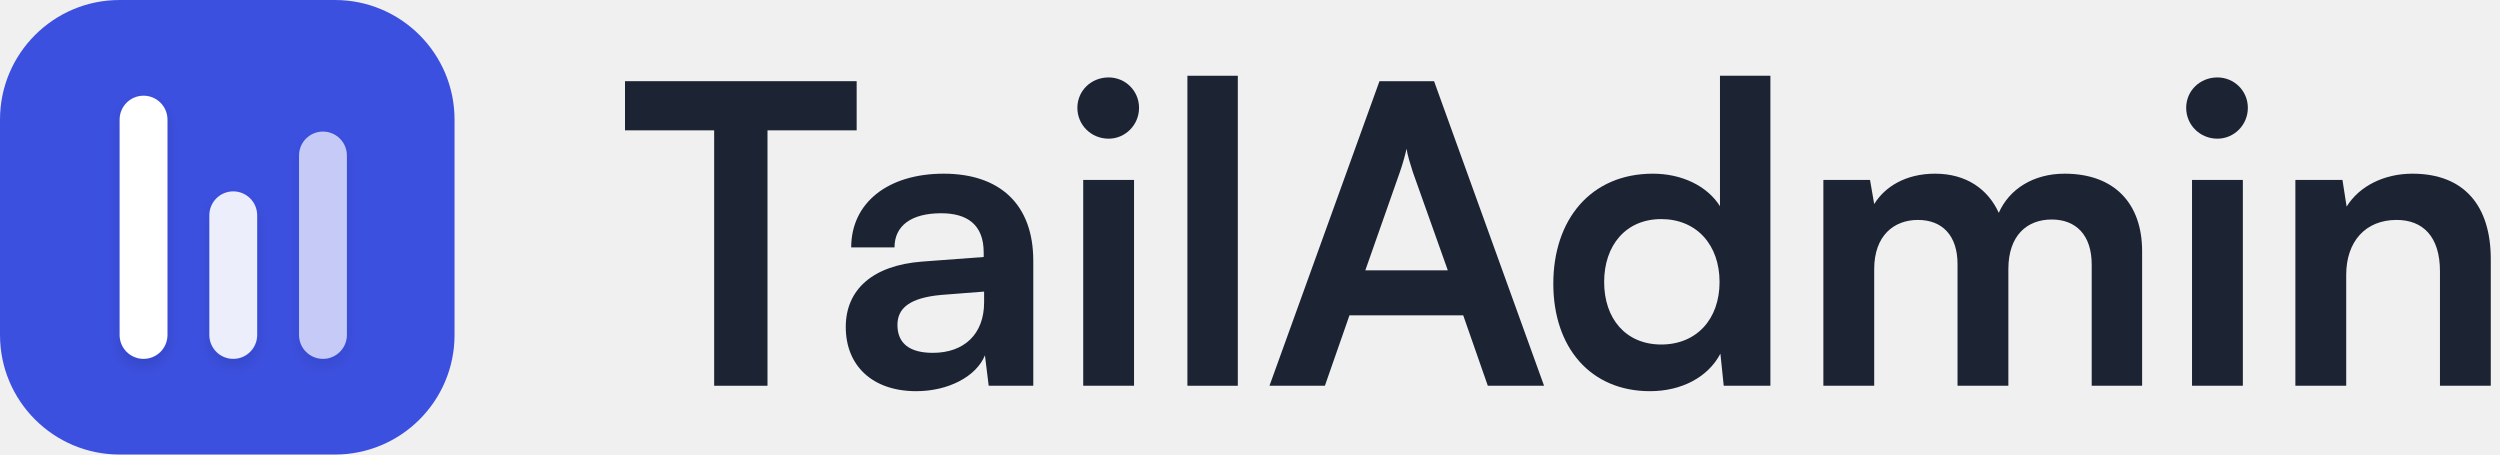
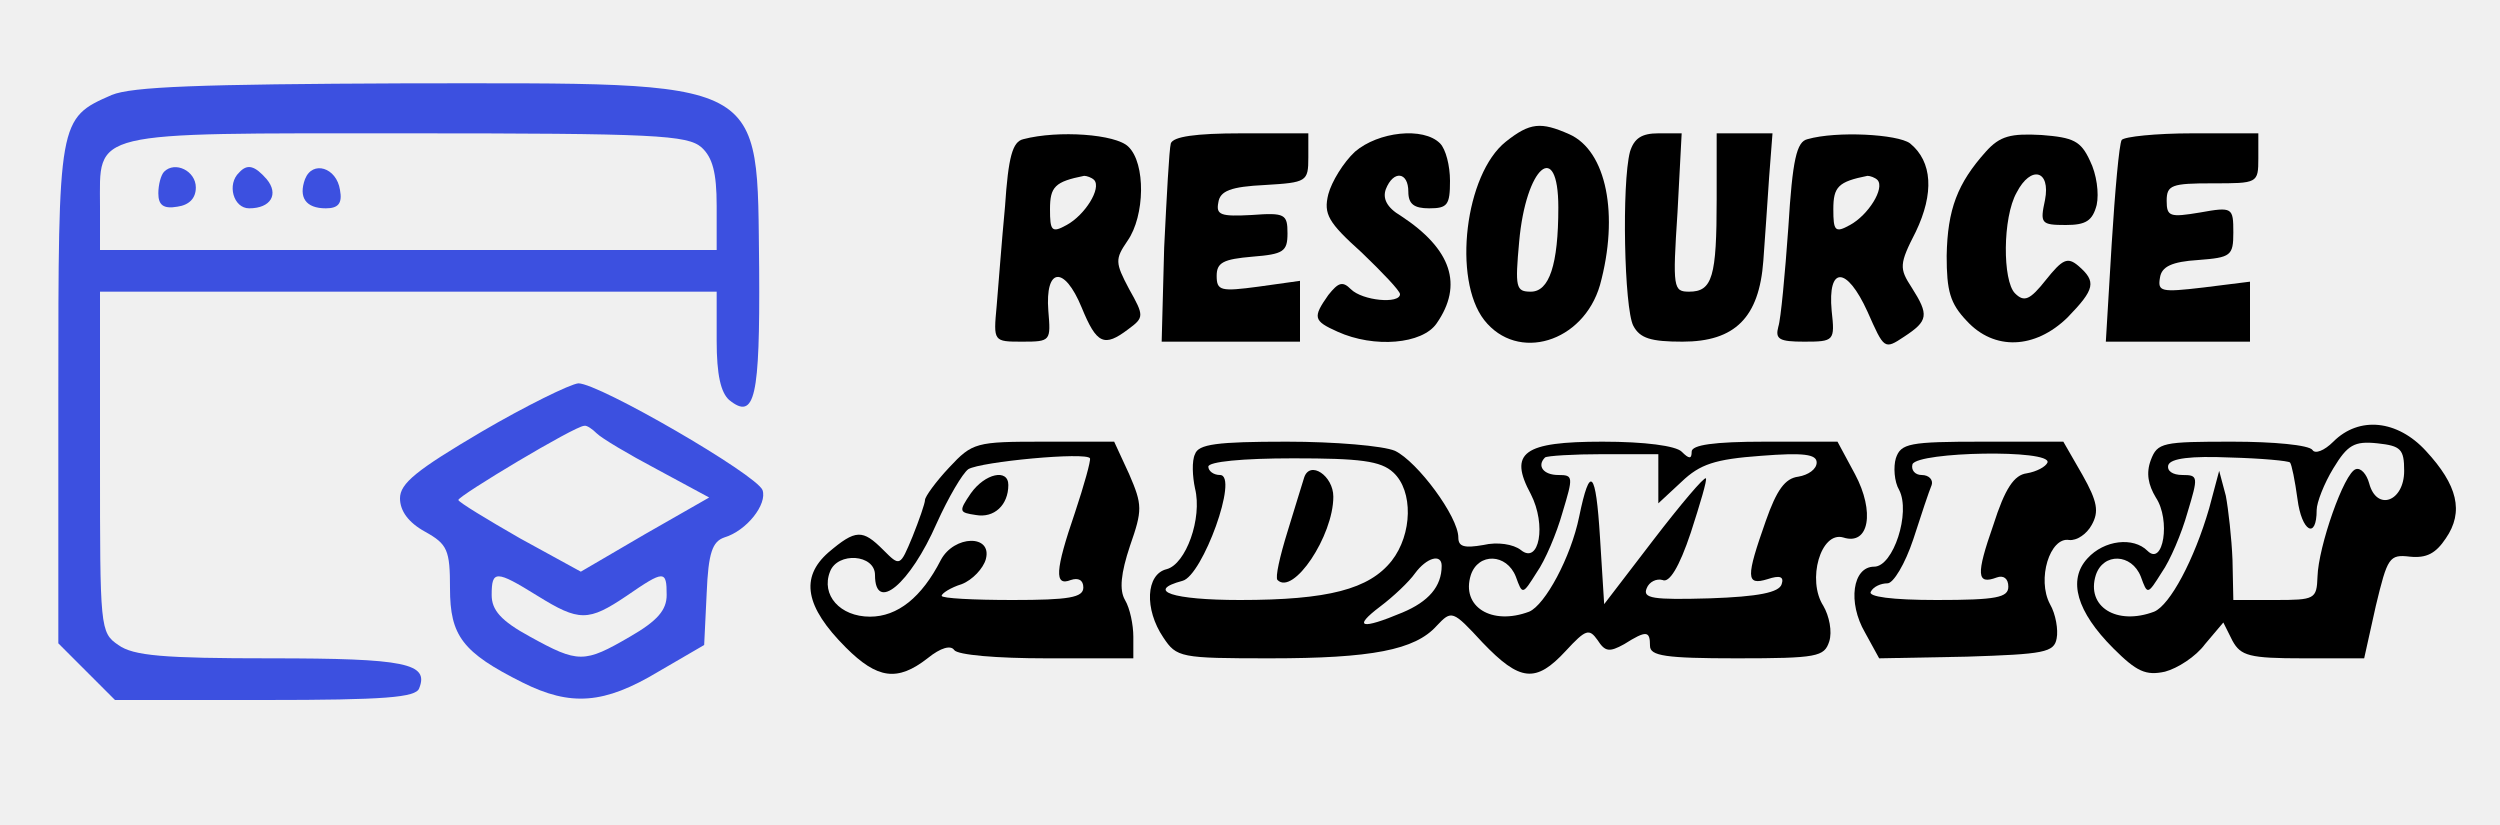
- <svg xmlns="http://www.w3.org/2000/svg" width="176" height="32" viewBox="0 0 176 32" fill="none">
-   <path d="M44 9.176H50.277V27.157H54.032V9.176H60.309V5.715H44V9.176Z" fill="#1C2434" />
-   <path d="M64.5 27.539C66.758 27.539 68.724 26.512 69.34 25.016L69.604 27.157H72.743V18.357C72.743 14.339 70.337 12.227 66.436 12.227C62.505 12.227 59.924 14.28 59.924 17.419H62.974C62.974 15.893 64.148 15.013 66.26 15.013C68.079 15.013 69.252 15.805 69.252 17.771V18.093L64.91 18.416C61.478 18.68 59.542 20.352 59.542 23.021C59.542 25.749 61.42 27.539 64.5 27.539ZM65.673 24.84C64.06 24.84 63.18 24.195 63.18 22.875C63.18 21.701 64.031 20.968 66.26 20.763L69.281 20.528V21.291C69.281 23.52 67.873 24.84 65.673 24.84Z" fill="#1C2434" />
-   <path d="M78.047 9.763C79.221 9.763 80.189 8.795 80.189 7.592C80.189 6.389 79.221 5.451 78.047 5.451C76.816 5.451 75.847 6.389 75.847 7.592C75.847 8.795 76.816 9.763 78.047 9.763ZM76.258 27.157H79.837V12.667H76.258V27.157Z" fill="#1C2434" />
-   <path d="M87.142 27.157V5.333H83.593V27.157H87.142Z" fill="#1C2434" />
-   <path d="M93.272 27.157L95.003 22.2H103.011L104.742 27.157H108.702L100.958 5.715H97.115L89.371 27.157H93.272ZM98.552 12.109C98.758 11.523 98.933 10.877 99.022 10.467C99.08 10.907 99.285 11.552 99.462 12.109L101.926 19.032H96.118L98.552 12.109Z" fill="#1C2434" />
-   <path d="M116.158 27.539C118.358 27.539 120.236 26.571 121.116 24.899L121.35 27.157H124.636V5.333H121.086V14.515C120.177 13.077 118.388 12.227 116.364 12.227C111.993 12.227 109.353 15.453 109.353 19.971C109.353 24.459 111.964 27.539 116.158 27.539ZM116.95 24.253C114.457 24.253 112.932 22.435 112.932 19.853C112.932 17.272 114.457 15.424 116.95 15.424C119.444 15.424 121.057 17.243 121.057 19.853C121.057 22.464 119.444 24.253 116.95 24.253Z" fill="#1C2434" />
-   <path d="M131.944 27.157V18.944C131.944 16.597 133.322 15.483 135.024 15.483C136.725 15.483 137.81 16.568 137.81 18.592V27.157H141.389V18.944C141.389 16.568 142.709 15.453 144.44 15.453C146.141 15.453 147.256 16.539 147.256 18.621V27.157H150.805V17.683C150.805 14.339 148.869 12.227 145.349 12.227C143.149 12.227 141.448 13.312 140.714 14.984C139.952 13.312 138.426 12.227 136.226 12.227C134.144 12.227 132.677 13.165 131.944 14.368L131.65 12.667H128.365V27.157H131.944Z" fill="#1C2434" />
-   <path d="M156.107 9.763C157.281 9.763 158.249 8.795 158.249 7.592C158.249 6.389 157.281 5.451 156.107 5.451C154.875 5.451 153.907 6.389 153.907 7.592C153.907 8.795 154.875 9.763 156.107 9.763ZM154.318 27.157H157.897V12.667H154.318V27.157Z" fill="#1C2434" />
-   <path d="M165.173 27.157V19.355C165.173 17.008 166.522 15.483 168.722 15.483C170.57 15.483 171.773 16.656 171.773 19.091V27.157H175.351V18.24C175.351 14.485 173.474 12.227 169.837 12.227C167.871 12.227 166.111 13.077 165.202 14.544L164.909 12.667H161.594V27.157H165.173Z" fill="#1C2434" />
-   <path d="M0 8.421C0 3.77 3.77 0 8.421 0H23.579C28.23 0 32 3.77 32 8.421V23.579C32 28.23 28.23 32 23.579 32H8.421C3.77 32 0 28.23 0 23.579V8.421Z" fill="#3C50E0" />
-   <g filter="url(#filter0_d_521_14075)">
-     <path d="M8.421 8.421C8.421 7.491 9.175 6.737 10.106 6.737V6.737C11.036 6.737 11.79 7.491 11.79 8.421V23.579C11.79 24.509 11.036 25.263 10.106 25.263V25.263C9.175 25.263 8.421 24.509 8.421 23.579V8.421Z" fill="white" />
+ <svg xmlns="http://www.w3.org/2000/svg" version="1.0" width="300pt" height="99pt" viewBox="0 0 300 99" preserveAspectRatio="xMidYMid meet">
+   <g transform="translate(0,99) scale(0.1,-0.1)" fill="#000000" stroke="none">
+     <g fill="#3C50E0">
+       <path d="M197 784 c-4 -4 -7 -16 -7 -26 0 -14 6 -19 23 -16 14 2 22 10 22 23 0 20 -25 32 -38 19z" />
+       <path d="M134 876 c-64 -28 -64 -29 -64 -359 l0 -299 34 -34 34 -34 180 0 c144 0 181 3 185 14 12 30 -16 36 -178 36 -129 0 -165 3 -183 16 -22 15 -22 20 -22 220 l0 204 370 0 370 0 0 -59 c0 -41 5 -62 15 -71 31 -25 37 3 36 157 -3 233 16 223 -423 223 -250 -1 -330 -4 -354 -14z m708 -63 c13 -12 18 -30 18 -70 l0 -53 -370 0 -370 0 0 52 c0 92 -17 88 368 88 298 0 337 -2 354 -17z" />
+       <path d="M287 783 c-15 -14 -7 -43 12 -43 26 0 36 17 21 35 -14 16 -23 19 -33 8z" />
+       <path d="M366 775 c-8 -22 1 -35 25 -35 15 0 20 6 17 22 -4 27 -33 36 -42 13z" />
+       <path d="M578 472 c-78 -46 -98 -62 -98 -80 0 -15 10 -29 30 -40 27 -15 30 -22 30 -68 0 -57 15 -77 87 -113 58 -29 98 -26 163 13 l55 32 3 62 c2 49 7 62 21 67 27 8 52 40 46 57 -8 19 -196 128 -221 128 -10 -1 -63 -27 -116 -58z m138 -2 c6 -6 38 -25 72 -43 l63 -34 -77 -44 -77 -45 -73 40 c-40 23 -73 43 -74 46 0 5 140 89 151 89 3 1 10 -4 15 -9z m-71 -195 c50 -31 61 -31 107 0 45 31 48 31 48 1 0 -18 -11 -31 -44 -50 -55 -32 -62 -32 -120 0 -35 19 -46 32 -46 50 0 30 5 30 55 -1z" />
+     </g>
+     <path d="M1807 820 c-49 -39 -64 -165 -26 -214 40 -51 119 -27 139 42 23 84 8 161 -37 181 -34 15 -47 14 -76 -9z m63 -79 c0 -69 -11 -101 -33 -101 -18 0 -19 5 -14 60 8 90 47 124 47 41z" />
+     <path d="M1228 823 c-13 -3 -18 -21 -22 -81 -4 -42 -8 -96 -10 -119 -4 -43 -4 -43 31 -43 34 0 34 1 31 37 -4 52 19 55 40 4 18 -44 27 -48 56 -26 19 14 19 16 1 48 -17 32 -17 36 -2 58 21 30 22 93 1 113 -15 15 -84 20 -126 9z m85 -49 c9 -10 -11 -42 -33 -54 -18 -10 -20 -7 -20 19 0 27 6 33 41 40 3 0 9 -2 12 -5z" />
+     <path d="M1405 818 c-2 -7 -5 -64 -8 -125 l-3 -113 83 0 83 0 0 36 0 37 -50 -7 c-45 -6 -50 -5 -50 13 0 16 8 20 43 23 37 3 42 6 42 28 0 23 -3 25 -43 22 -37 -2 -43 0 -40 15 2 14 15 19 56 21 50 3 52 4 52 33 l0 29 -80 0 c-56 0 -82 -4 -85 -12z" />
+     <path d="M1626 808 c-14 -13 -28 -36 -32 -51 -6 -24 0 -34 40 -70 25 -24 46 -46 46 -50 0 -12 -45 -8 -59 6 -10 10 -15 8 -27 -7 -19 -27 -18 -31 11 -44 44 -20 102 -15 119 10 32 46 18 89 -43 129 -17 10 -22 21 -18 32 9 23 27 21 27 -3 0 -15 7 -20 25 -20 22 0 25 4 25 33 0 18 -5 38 -12 45 -20 20 -74 14 -102 -10z" />
+     <path d="M1956 808 c-10 -38 -7 -188 4 -209 8 -15 21 -19 59 -19 63 0 92 29 97 97 2 26 5 72 7 101 l4 52 -33 0 -34 0 0 -79 c0 -93 -5 -111 -33 -111 -19 0 -20 4 -14 95 l5 95 -28 0 c-20 0 -29 -6 -34 -22z" />
+     <path d="M2169 823 c-13 -3 -18 -24 -23 -106 -4 -56 -9 -110 -12 -119 -4 -15 1 -18 31 -18 36 0 37 1 33 37 -5 54 18 54 43 -1 20 -45 20 -46 44 -30 29 19 30 26 9 59 -15 23 -15 28 5 67 22 46 20 84 -7 106 -15 11 -88 15 -123 5z m84 -49 c9 -10 -11 -42 -33 -54 -18 -10 -20 -7 -20 19 0 27 6 33 41 40 3 0 9 -2 12 -5z" />
+     <path d="M2383 808 c-34 -38 -46 -69 -47 -125 0 -42 4 -57 24 -78 33 -36 82 -34 121 4 33 34 35 43 13 62 -13 11 -19 8 -39 -17 -19 -24 -26 -27 -37 -16 -15 15 -15 91 2 121 17 33 41 27 34 -9 -6 -28 -5 -30 25 -30 24 0 32 5 37 24 3 14 0 37 -8 53 -11 24 -20 28 -58 31 -37 2 -50 -1 -67 -20z" />
+     <path d="M2546 822 c-3 -5 -8 -61 -12 -125 l-7 -117 87 0 86 0 0 36 0 36 -56 -7 c-51 -6 -55 -5 -52 12 2 13 14 19 46 21 39 3 42 5 42 33 0 30 -1 31 -40 24 -36 -6 -40 -5 -40 14 0 19 6 21 55 21 54 0 55 0 55 30 l0 30 -79 0 c-44 0 -82 -4 -85 -8z" />
+     <path d="M2800 460 c-11 -11 -22 -15 -25 -10 -4 6 -47 10 -96 10 -84 0 -90 -1 -98 -22 -6 -16 -3 -30 6 -45 18 -27 9 -83 -10 -64 -17 17 -52 13 -72 -9 -24 -26 -13 -64 31 -108 28 -28 39 -33 62 -28 15 4 37 18 48 33 l22 26 11 -22 c10 -18 20 -21 85 -21 l73 0 14 63 c14 58 16 62 41 59 20 -2 31 4 43 22 22 32 14 64 -24 105 -34 37 -80 42 -111 11z m85 -35 c0 -37 -33 -49 -42 -15 -3 11 -10 19 -16 17 -14 -4 -45 -93 -46 -129 -1 -27 -3 -28 -51 -28 l-50 0 -1 48 c-1 26 -5 61 -8 77 l-8 30 -12 -45 c-18 -62 -47 -116 -66 -124 -45 -17 -82 6 -70 44 9 27 43 26 54 -2 8 -22 8 -22 25 5 10 14 24 47 31 72 13 43 13 45 -6 45 -12 0 -19 5 -17 12 3 8 27 11 74 9 38 -1 70 -4 72 -6 2 -2 6 -22 9 -44 5 -39 23 -49 23 -13 0 9 9 32 20 50 17 28 25 33 53 30 28 -3 32 -7 32 -33z" />
+     <path d="M1139 429 c-16 -17 -29 -35 -29 -39 0 -4 -7 -24 -15 -44 -15 -36 -15 -36 -35 -16 -25 25 -33 25 -66 -3 -34 -30 -28 -65 21 -114 38 -38 62 -41 98 -13 16 13 28 16 32 10 4 -6 51 -10 111 -10 l104 0 0 26 c0 14 -4 34 -10 44 -7 12 -5 32 6 65 15 43 15 49 -1 86 l-18 39 -85 0 c-81 0 -85 -1 -113 -31z m151 -54 c-24 -70 -25 -89 -5 -81 9 3 15 0 15 -9 0 -12 -17 -15 -85 -15 -47 0 -85 2 -85 5 0 3 11 10 24 14 13 5 26 19 29 30 8 30 -38 29 -54 -1 -23 -45 -52 -68 -85 -68 -36 0 -59 26 -48 54 9 24 54 21 54 -4 0 -46 42 -11 74 62 14 31 31 60 38 65 15 9 142 21 146 13 1 -3 -7 -32 -18 -65z" />
+     <path d="M1165 398 c-15 -22 -14 -23 6 -26 22 -4 39 12 39 36 0 20 -28 14 -45 -10z" />
+     <path d="M1434 445 c-4 -8 -3 -27 0 -41 9 -36 -11 -91 -34 -97 -25 -6 -27 -48 -4 -82 16 -24 20 -25 128 -25 122 0 174 10 200 39 18 19 19 19 55 -20 45 -47 64 -49 100 -10 24 26 28 27 38 13 9 -14 14 -15 32 -5 27 17 31 16 31 -2 0 -12 18 -15 104 -15 97 0 105 2 111 20 4 12 0 31 -7 43 -20 31 -3 90 24 82 31 -10 38 31 14 76 l-21 39 -87 0 c-62 0 -88 -4 -88 -12 0 -9 -3 -9 -12 0 -7 7 -44 12 -95 12 -95 0 -113 -13 -86 -63 19 -37 10 -85 -12 -67 -9 7 -28 10 -45 6 -23 -4 -30 -2 -30 9 0 25 -49 91 -76 104 -14 6 -72 11 -130 11 -84 0 -106 -3 -110 -15z m556 -29 l0 -30 28 26 c22 21 40 27 95 31 51 4 67 2 67 -8 0 -8 -10 -15 -22 -17 -16 -2 -26 -16 -39 -53 -24 -68 -24 -78 2 -70 15 5 20 3 17 -6 -3 -10 -28 -15 -86 -17 -69 -2 -81 0 -76 12 3 8 12 12 19 10 8 -4 20 15 34 57 11 34 20 64 18 65 -2 2 -30 -31 -63 -74 l-59 -77 -5 80 c-5 81 -12 88 -25 25 -10 -49 -41 -106 -60 -114 -45 -17 -82 6 -70 44 9 27 43 26 54 -2 8 -22 8 -22 25 5 10 14 24 47 31 72 13 43 13 45 -5 45 -18 0 -26 11 -16 21 2 2 34 4 70 4 l66 0 0 -29z m-318 7 c24 -22 23 -74 -2 -106 -27 -34 -76 -47 -182 -47 -81 0 -114 11 -69 23 24 6 68 127 45 127 -8 0 -14 5 -14 10 0 6 41 10 102 10 80 0 105 -3 120 -17z m58 -112 c0 -25 -16 -43 -47 -56 -50 -21 -60 -18 -27 7 16 12 35 30 42 40 14 19 32 24 32 9z" />
+     <path d="M1565 417 c-2 -6 -11 -36 -20 -65 -9 -29 -15 -55 -12 -58 19 -19 67 53 67 100 0 25 -28 44 -35 23z" />
+     <path d="M2275 440 c-3 -10 -2 -28 4 -38 14 -27 -7 -92 -30 -92 -26 0 -32 -43 -11 -79 l17 -31 105 2 c93 3 105 5 108 22 2 10 -1 29 -8 41 -16 30 0 81 23 77 9 -1 21 7 27 18 9 16 7 28 -11 60 l-23 40 -97 0 c-88 0 -98 -2 -104 -20z m182 -5 c-2 -5 -13 -11 -25 -13 -15 -2 -26 -18 -40 -62 -21 -60 -20 -72 4 -63 8 3 14 -1 14 -11 0 -13 -14 -16 -86 -16 -54 0 -83 4 -79 10 3 6 12 10 20 10 7 0 21 23 31 53 9 28 19 58 22 65 2 6 -3 12 -12 12 -8 0 -13 6 -11 13 7 15 167 18 162 2z" />
  </g>
-   <g opacity="0.9" filter="url(#filter1_d_521_14075)">
-     <path d="M14.737 15.158C14.737 14.227 15.491 13.473 16.421 13.473V13.473C17.351 13.473 18.105 14.227 18.105 15.158V23.579C18.105 24.509 17.351 25.263 16.421 25.263V25.263C15.491 25.263 14.737 24.509 14.737 23.579V15.158Z" fill="white" />
-   </g>
-   <g opacity="0.7" filter="url(#filter2_d_521_14075)">
-     <path d="M21.052 10.947C21.052 10.017 21.806 9.263 22.736 9.263V9.263C23.667 9.263 24.421 10.017 24.421 10.947V23.578C24.421 24.509 23.667 25.263 22.736 25.263V25.263C21.806 25.263 21.052 24.509 21.052 23.578V10.947Z" fill="white" />
-   </g>
-   <defs>
-     <filter id="filter0_d_521_14075" x="7.421" y="6.237" width="5.369" height="20.526" filterUnits="userSpaceOnUse" color-interpolation-filters="sRGB">
-       <feFlood flood-opacity="0" result="BackgroundImageFix" />
-       <feColorMatrix in="SourceAlpha" type="matrix" values="0 0 0 0 0 0 0 0 0 0 0 0 0 0 0 0 0 0 127 0" result="hardAlpha" />
-       <feOffset dy="0.5" />
-       <feGaussianBlur stdDeviation="0.5" />
-       <feComposite in2="hardAlpha" operator="out" />
-       <feColorMatrix type="matrix" values="0 0 0 0 0 0 0 0 0 0 0 0 0 0 0 0 0 0 0.12 0" />
-       <feBlend mode="normal" in2="BackgroundImageFix" result="effect1_dropShadow_521_14075" />
-       <feBlend mode="normal" in="SourceGraphic" in2="effect1_dropShadow_521_14075" result="shape" />
-     </filter>
-     <filter id="filter1_d_521_14075" x="13.737" y="12.973" width="5.369" height="13.79" filterUnits="userSpaceOnUse" color-interpolation-filters="sRGB">
-       <feFlood flood-opacity="0" result="BackgroundImageFix" />
-       <feColorMatrix in="SourceAlpha" type="matrix" values="0 0 0 0 0 0 0 0 0 0 0 0 0 0 0 0 0 0 127 0" result="hardAlpha" />
-       <feOffset dy="0.5" />
-       <feGaussianBlur stdDeviation="0.5" />
-       <feComposite in2="hardAlpha" operator="out" />
-       <feColorMatrix type="matrix" values="0 0 0 0 0 0 0 0 0 0 0 0 0 0 0 0 0 0 0.12 0" />
-       <feBlend mode="normal" in2="BackgroundImageFix" result="effect1_dropShadow_521_14075" />
-       <feBlend mode="normal" in="SourceGraphic" in2="effect1_dropShadow_521_14075" result="shape" />
-     </filter>
-     <filter id="filter2_d_521_14075" x="20.052" y="8.763" width="5.369" height="18" filterUnits="userSpaceOnUse" color-interpolation-filters="sRGB">
-       <feFlood flood-opacity="0" result="BackgroundImageFix" />
-       <feColorMatrix in="SourceAlpha" type="matrix" values="0 0 0 0 0 0 0 0 0 0 0 0 0 0 0 0 0 0 127 0" result="hardAlpha" />
-       <feOffset dy="0.5" />
-       <feGaussianBlur stdDeviation="0.5" />
-       <feComposite in2="hardAlpha" operator="out" />
-       <feColorMatrix type="matrix" values="0 0 0 0 0 0 0 0 0 0 0 0 0 0 0 0 0 0 0.12 0" />
-       <feBlend mode="normal" in2="BackgroundImageFix" result="effect1_dropShadow_521_14075" />
-       <feBlend mode="normal" in="SourceGraphic" in2="effect1_dropShadow_521_14075" result="shape" />
-     </filter>
-   </defs>
</svg>
